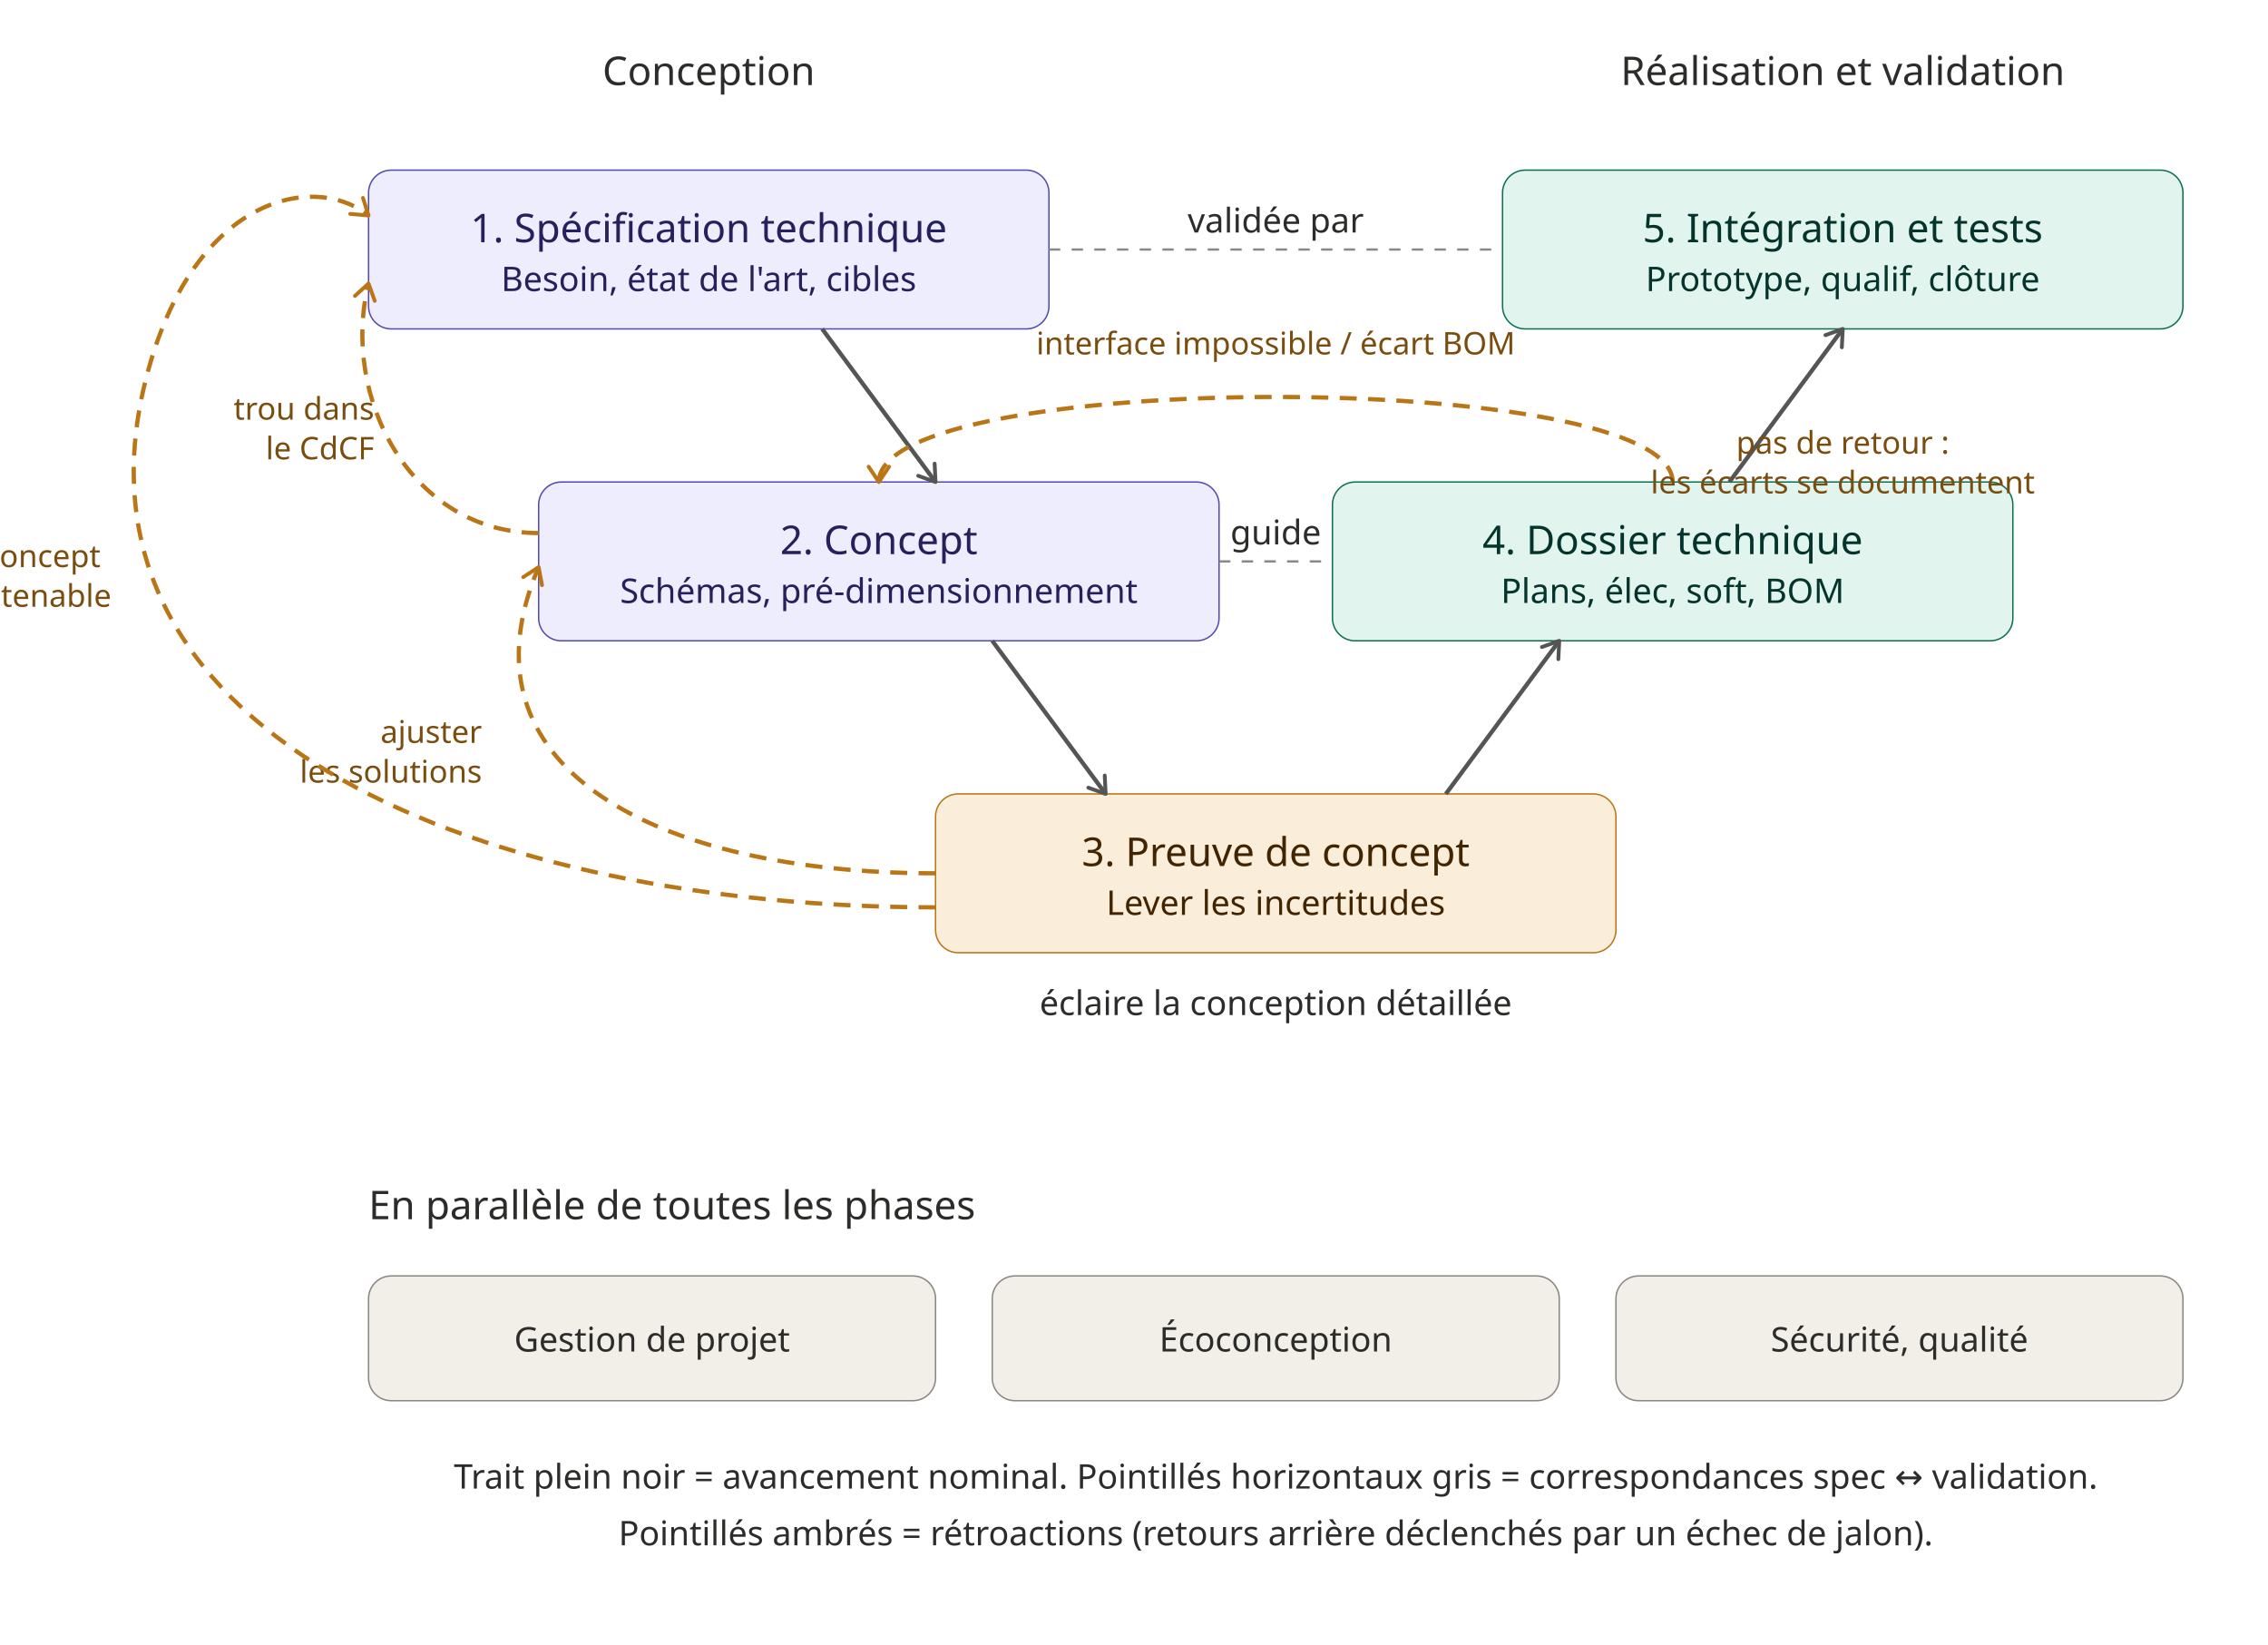
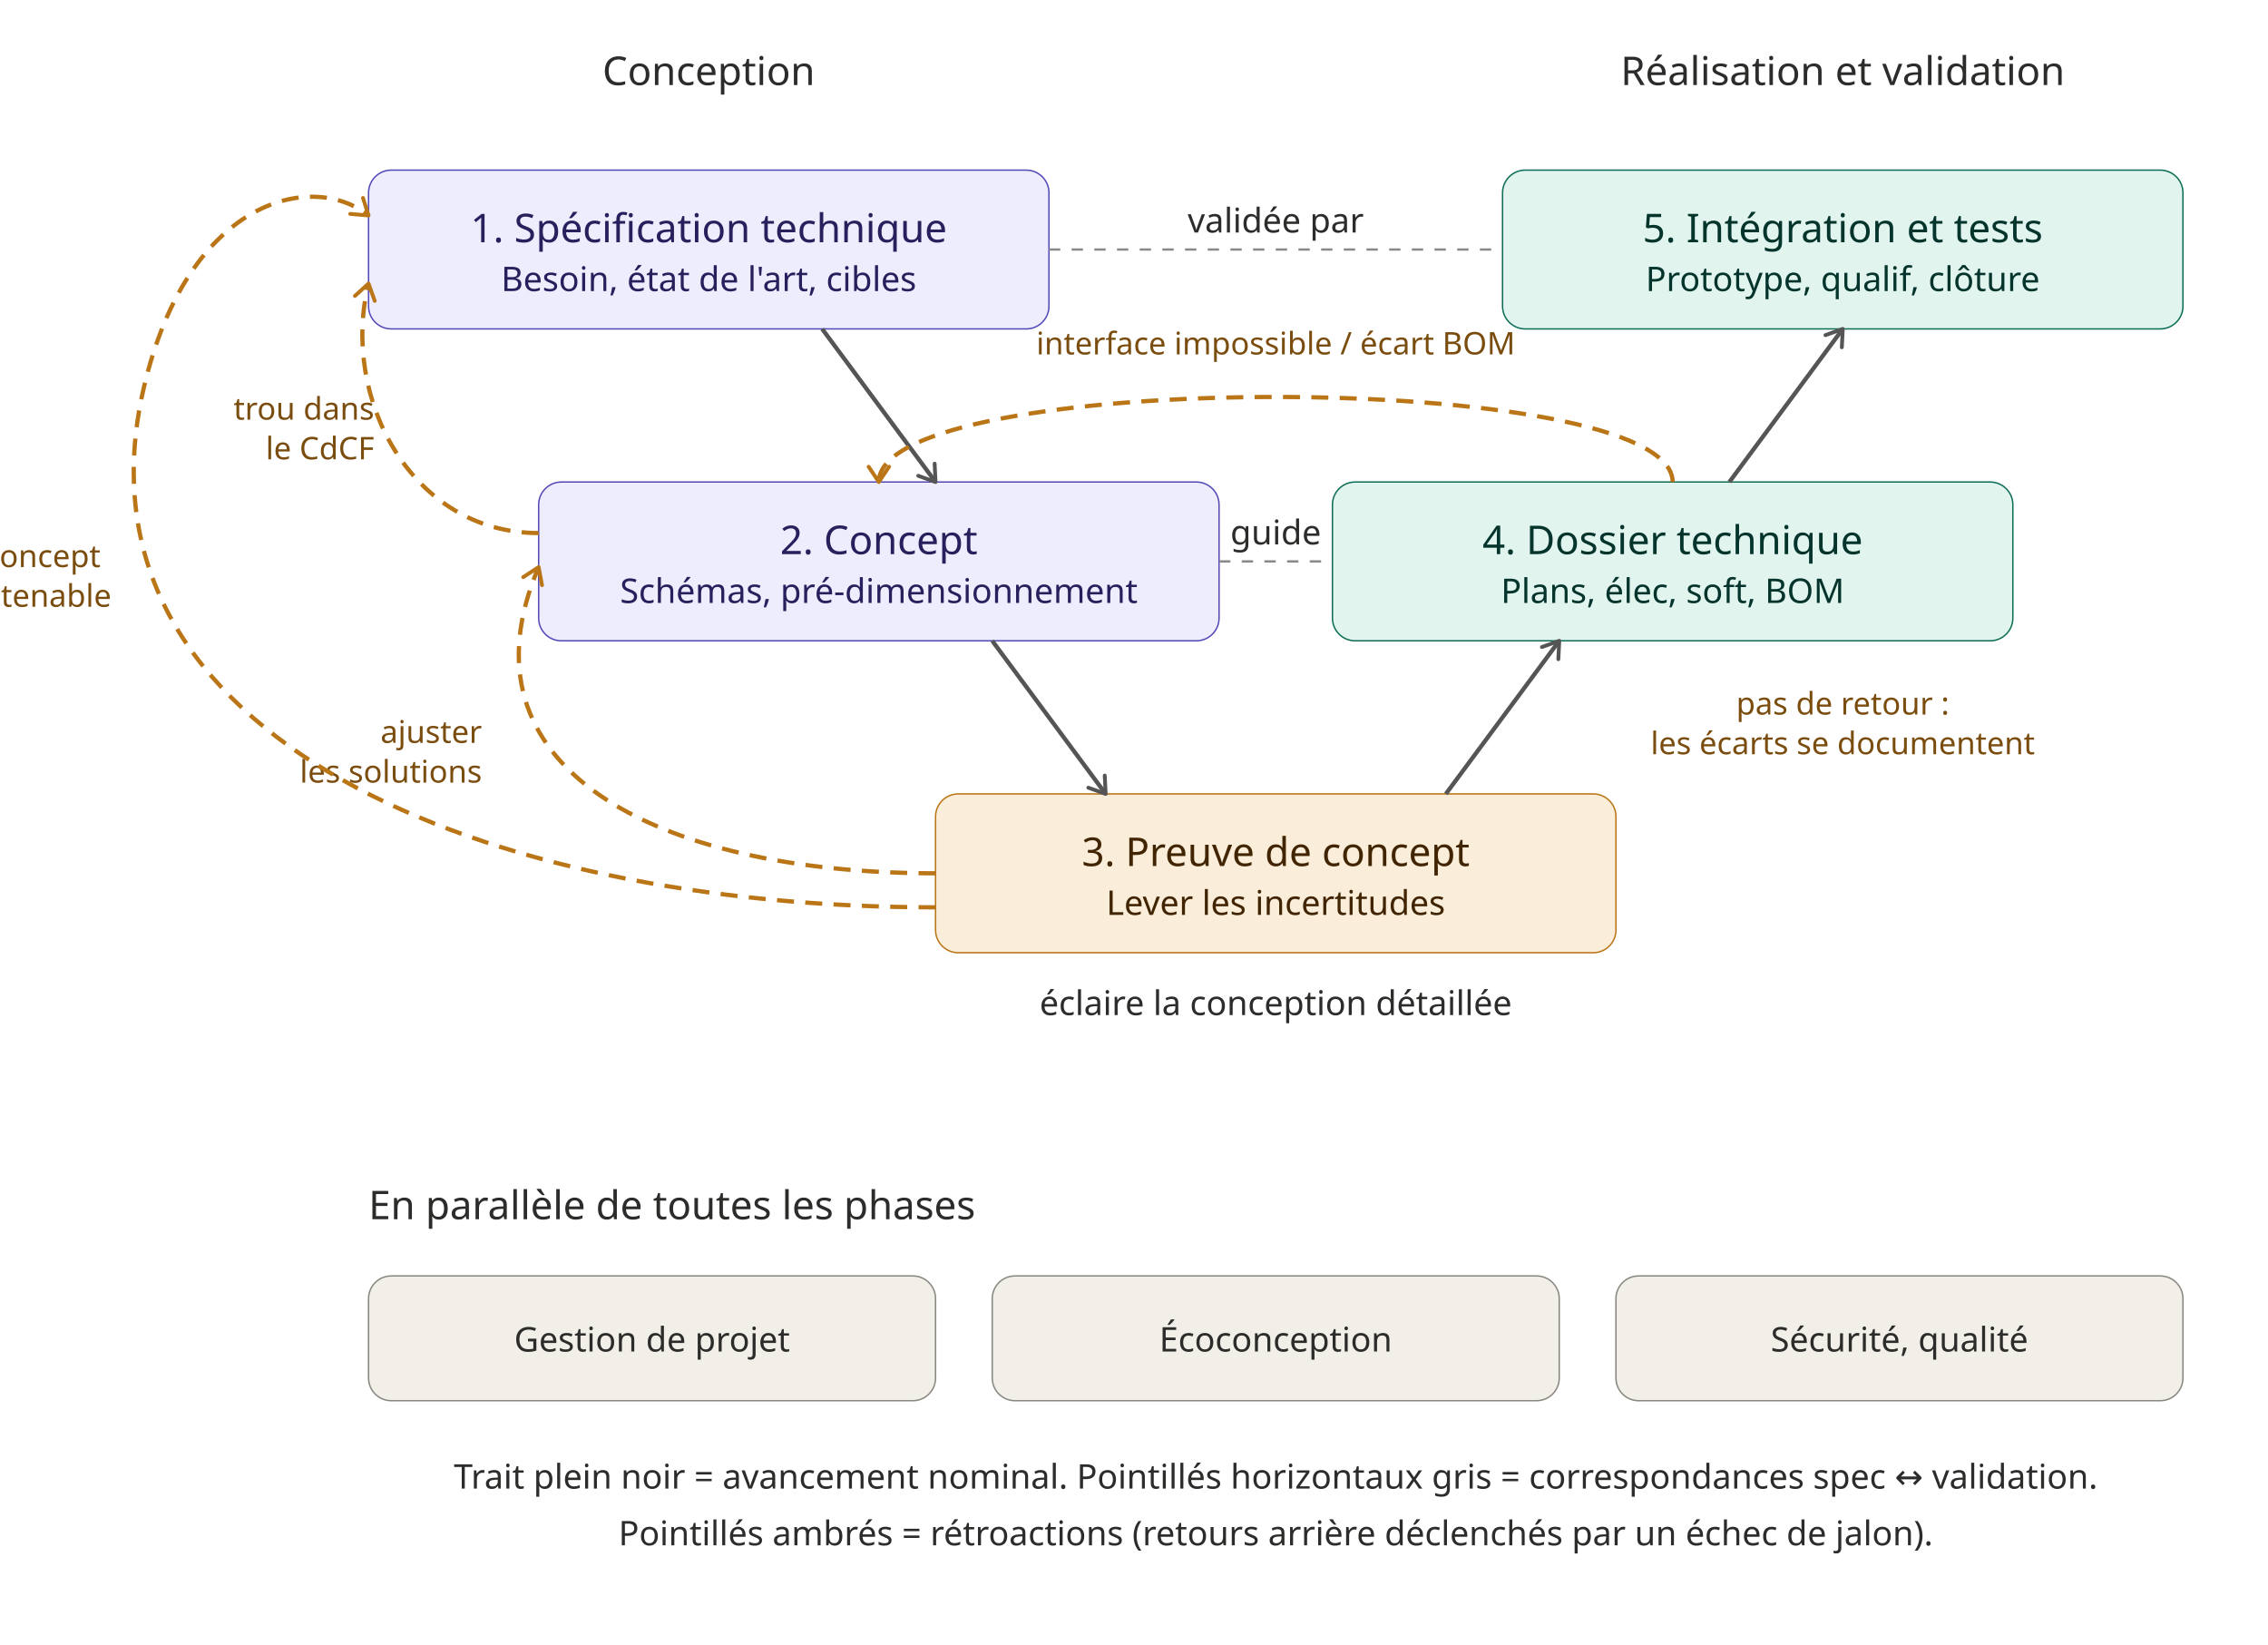
<svg xmlns="http://www.w3.org/2000/svg" viewBox="-110 0 800 580" role="img" aria-labelledby="title desc">
  <defs>
    <marker id="arrow" viewBox="0 0 10 10" refX="8" refY="5" markerWidth="6" markerHeight="6" orient="auto-start-reverse">
-       <path d="M2 1L8 5L2 9" fill="none" stroke="context-stroke" stroke-width="1.5" stroke-linecap="round" stroke-linejoin="round" />
+       <path d="M2 1L8 5L2 9" class="mk-neutral" stroke-width="1.5" stroke-linecap="round" stroke-linejoin="round" />
    </marker>
    <marker id="arrow-fb" viewBox="0 0 10 10" refX="8" refY="5" markerWidth="6" markerHeight="6" orient="auto-start-reverse">
-       <path d="M2 1L8 5L2 9" fill="none" stroke="context-stroke" stroke-width="1.5" stroke-linecap="round" stroke-linejoin="round" />
+       <path d="M2 1L8 5L2 9" class="mk-fb" stroke-width="1.5" stroke-linecap="round" stroke-linejoin="round" />
    </marker>
    <style>
      .th { font: 500 14px sans-serif; }
      .ts { font: 400 12px sans-serif; }
      .tfb { font: 500 11px sans-serif; }
      .arr { stroke-width: 1.5; fill: none; }
      .feedback { stroke-width: 1.5; fill: none; stroke-dasharray: 6 4; }
      .leader { stroke-width: 0.8; stroke-dasharray: 4 4; fill: none; }
      .b-purple { fill: #EEEDFE; stroke: #534AB7; }
      .b-purple-text { fill: #26215C; }
      .b-amber { fill: #FAEEDA; stroke: #BA7517; }
      .b-amber-text { fill: #412402; }
      .b-teal { fill: #E1F5EE; stroke: #0F6E56; }
      .b-teal-text { fill: #04342C; }
      .b-gray { fill: #F1EFE8; stroke: #888780; }
      .b-gray-text { fill: #2C2C2A; }
      .neutral-text { fill: #2C2C2A; }
      .neutral-stroke { stroke: #555555; }
      .neutral-light-stroke { stroke: #888888; }
      .fb-stroke { stroke: #BA7517; }
      .fb-text { fill: #7A4D0F; }
+       .mk-neutral { fill: none; stroke: #555555; }
+       .mk-fb { fill: none; stroke: #BA7517; }
      @media (prefers-color-scheme: dark) {
        .b-purple { fill: #3C3489; stroke: #AFA9EC; }
        .b-purple-text { fill: #EEEDFE; }
        .b-amber { fill: #633806; stroke: #EF9F27; }
        .b-amber-text { fill: #FAEEDA; }
        .b-teal { fill: #085041; stroke: #5DCAA5; }
        .b-teal-text { fill: #E1F5EE; }
        .b-gray { fill: #444441; stroke: #B4B2A9; }
        .b-gray-text { fill: #F1EFE8; }
        .neutral-text { fill: #F1EFE8; }
        .neutral-stroke { stroke: #B4B2A9; }
        .neutral-light-stroke { stroke: #888888; }
        .fb-stroke { stroke: #EF9F27; }
        .fb-text { fill: #FAEEDA; }
+         .mk-neutral { stroke: #B4B2A9; }
+         .mk-fb { stroke: #EF9F27; }
      }
    </style>
  </defs>
  <text class="th neutral-text" x="140" y="30" text-anchor="middle">Conception</text>
  <text class="th neutral-text" x="540" y="30" text-anchor="middle">Réalisation et validation</text>
  <rect class="b-purple" x="20" y="60" width="240" height="56" rx="8" stroke-width="0.5" />
  <text class="th b-purple-text" x="140" y="80" text-anchor="middle" dominant-baseline="central">1. Spécification technique</text>
  <text class="ts b-purple-text" x="140" y="98" text-anchor="middle" dominant-baseline="central">Besoin, état de l'art, cibles</text>
  <rect class="b-purple" x="80" y="170" width="240" height="56" rx="8" stroke-width="0.5" />
  <text class="th b-purple-text" x="200" y="190" text-anchor="middle" dominant-baseline="central">2. Concept</text>
  <text class="ts b-purple-text" x="200" y="208" text-anchor="middle" dominant-baseline="central">Schémas, pré-dimensionnement</text>
  <rect class="b-amber" x="220" y="280" width="240" height="56" rx="8" stroke-width="0.5" />
  <text class="th b-amber-text" x="340" y="300" text-anchor="middle" dominant-baseline="central">3. Preuve de concept</text>
  <text class="ts b-amber-text" x="340" y="318" text-anchor="middle" dominant-baseline="central">Lever les incertitudes</text>
  <rect class="b-teal" x="360" y="170" width="240" height="56" rx="8" stroke-width="0.5" />
  <text class="th b-teal-text" x="480" y="190" text-anchor="middle" dominant-baseline="central">4. Dossier technique</text>
  <text class="ts b-teal-text" x="480" y="208" text-anchor="middle" dominant-baseline="central">Plans, élec, soft, BOM</text>
  <rect class="b-teal" x="420" y="60" width="240" height="56" rx="8" stroke-width="0.5" />
  <text class="th b-teal-text" x="540" y="80" text-anchor="middle" dominant-baseline="central">5. Intégration et tests</text>
  <text class="ts b-teal-text" x="540" y="98" text-anchor="middle" dominant-baseline="central">Prototype, qualif, clôture</text>
  <line x1="180" y1="116" x2="220" y2="170" class="arr neutral-stroke" marker-end="url(#arrow)" />
  <line x1="240" y1="226" x2="280" y2="280" class="arr neutral-stroke" marker-end="url(#arrow)" />
  <line x1="400" y1="280" x2="440" y2="226" class="arr neutral-stroke" marker-end="url(#arrow)" />
  <line x1="500" y1="170" x2="540" y2="116" class="arr neutral-stroke" marker-end="url(#arrow)" />
  <line x1="260" y1="88" x2="420" y2="88" class="leader neutral-light-stroke" />
  <text class="ts neutral-text" x="340" y="82" text-anchor="middle">validée par</text>
  <line x1="320" y1="198" x2="360" y2="198" class="leader neutral-light-stroke" />
  <text class="ts neutral-text" x="340" y="192" text-anchor="middle">guide</text>
  <text class="ts neutral-text" x="340" y="358" text-anchor="middle">éclaire la conception détaillée</text>
  <path d="M 220 308 C 120 308, 50 270, 80 200" class="feedback fb-stroke" marker-end="url(#arrow-fb)" />
  <text class="tfb fb-text" x="60" y="262" text-anchor="end">ajuster</text>
  <text class="tfb fb-text" x="60" y="276" text-anchor="end">les solutions</text>
  <path d="M 80 188 C 35 188, 10 140, 20 100" class="feedback fb-stroke" marker-end="url(#arrow-fb)" />
  <text class="tfb fb-text" x="22" y="148" text-anchor="end">trou dans</text>
  <text class="tfb fb-text" x="22" y="162" text-anchor="end">le CdCF</text>
  <path d="M 220 320 C 60 320, -85 260, -60 140 C -45 70, 0 60, 20 76" class="feedback fb-stroke" marker-end="url(#arrow-fb)" />
  <text class="tfb fb-text" x="-95" y="200" text-anchor="middle">concept</text>
  <text class="tfb fb-text" x="-95" y="214" text-anchor="middle">intenable</text>
  <path d="M 480 170 C 480 130, 200 130, 200 170" class="feedback fb-stroke" marker-end="url(#arrow-fb)" />
  <text class="tfb fb-text" x="340" y="125" text-anchor="middle">interface impossible / écart BOM</text>
-   <text class="tfb fb-text" x="540" y="160" text-anchor="middle" font-style="italic">pas de retour :</text>
-   <text class="tfb fb-text" x="540" y="174" text-anchor="middle" font-style="italic">les écarts se documentent</text>
+   <text class="tfb fb-text" x="540" y="252" text-anchor="middle" font-style="italic">pas de retour :</text>
+   <text class="tfb fb-text" x="540" y="266" text-anchor="middle" font-style="italic">les écarts se documentent</text>
  <text class="th neutral-text" x="20" y="430">En parallèle de toutes les phases</text>
  <rect class="b-gray" x="20" y="450" width="200" height="44" rx="8" stroke-width="0.5" />
  <text class="ts b-gray-text" x="120" y="472" text-anchor="middle" dominant-baseline="central">Gestion de projet</text>
  <rect class="b-gray" x="240" y="450" width="200" height="44" rx="8" stroke-width="0.5" />
  <text class="ts b-gray-text" x="340" y="472" text-anchor="middle" dominant-baseline="central">Écoconception</text>
  <rect class="b-gray" x="460" y="450" width="200" height="44" rx="8" stroke-width="0.5" />
  <text class="ts b-gray-text" x="560" y="472" text-anchor="middle" dominant-baseline="central">Sécurité, qualité</text>
  <text class="ts neutral-text" x="340" y="525" text-anchor="middle">Trait plein noir = avancement nominal. Pointillés horizontaux gris = correspondances spec ↔ validation.</text>
  <text class="ts neutral-text" x="340" y="545" text-anchor="middle">Pointillés ambrés = rétroactions (retours arrière déclenchés par un échec de jalon).</text>
</svg>
